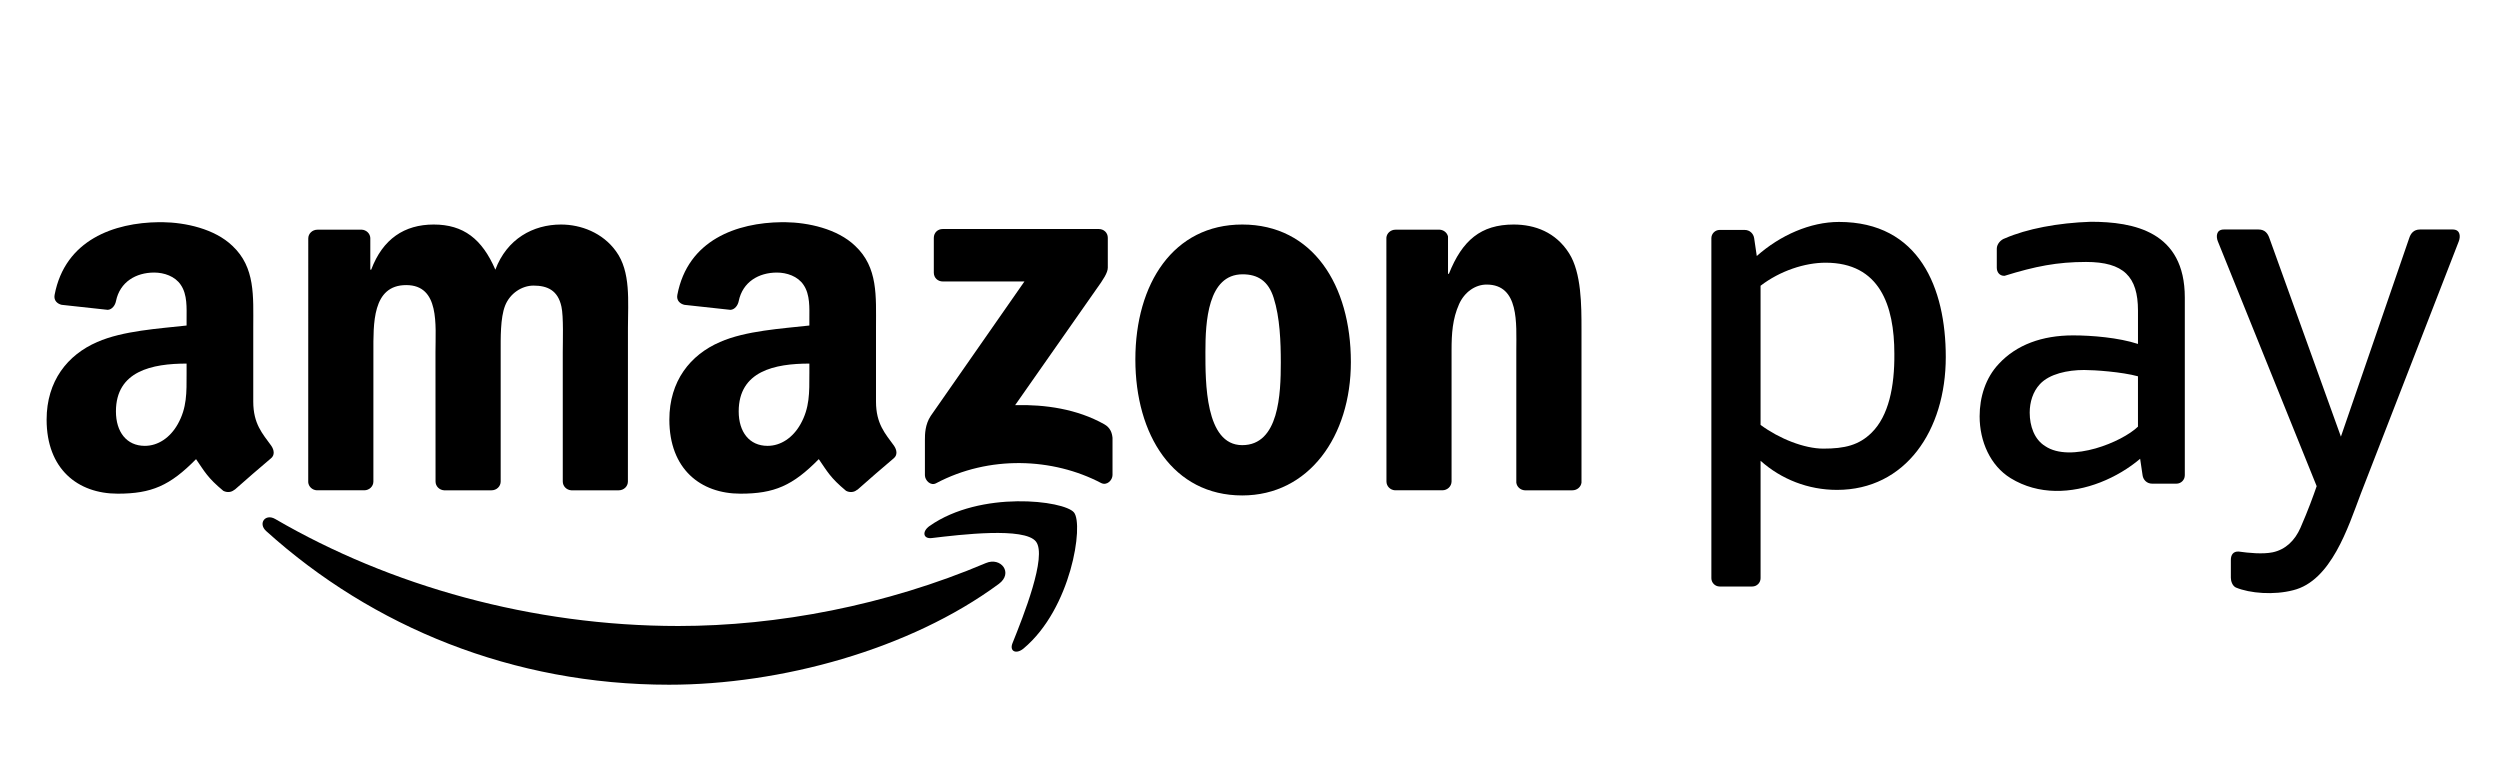
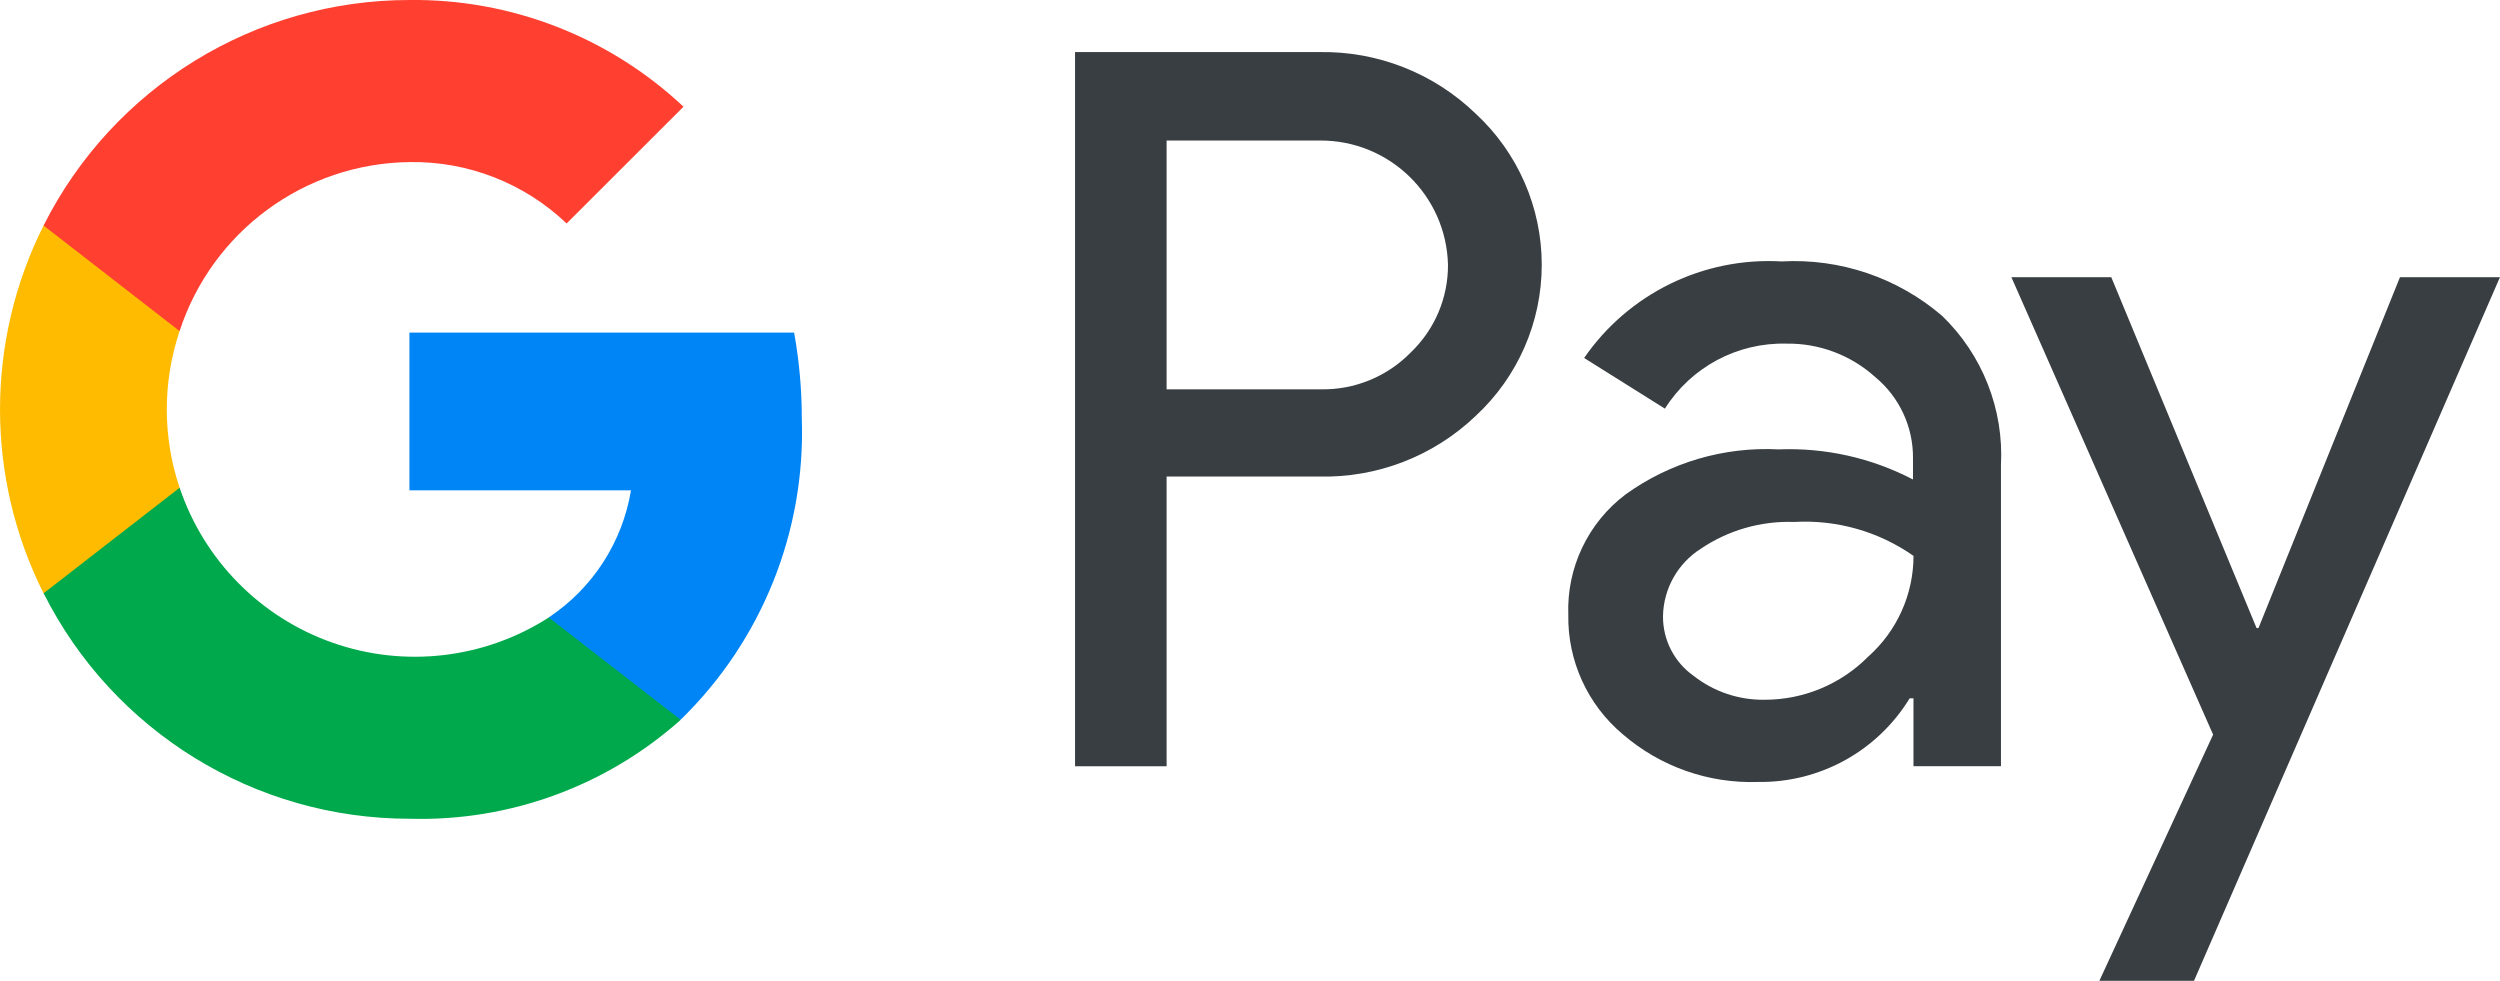
- <svg xmlns="http://www.w3.org/2000/svg" version="1.0" id="Layer_1" x="0px" y="0px" width="196.667px" height="59.667px" viewBox="-17.5 -27.667 196.667 59.667" enable-background="new -17.5 -27.667 196.667 59.667" xml:space="preserve">
-   <g>
-     <path fill-rule="evenodd" clip-rule="evenodd" d="M61.074,18.267c-7.016,5.178-17.186,7.931-25.944,7.931   c-12.274,0-23.327-4.537-31.692-12.089c-0.657-0.595-0.071-1.404,0.718-0.945c9.024,5.251,20.185,8.414,31.711,8.414   c7.775,0,16.323-1.613,24.188-4.95C61.241,16.125,62.235,17.409,61.074,18.267L61.074,18.267z" />
-     <path fill-rule="evenodd" clip-rule="evenodd" d="M63.994,14.934c-0.897-1.148-5.932-0.545-8.193-0.274   c-0.685,0.083-0.79-0.516-0.174-0.95c4.016-2.821,10.597-2.006,11.361-1.062c0.771,0.953-0.203,7.549-3.965,10.698   c-0.58,0.483-1.131,0.226-0.874-0.413C62.996,20.818,64.894,16.083,63.994,14.934L63.994,14.934z" />
-     <path fill-rule="evenodd" clip-rule="evenodd" d="M55.96-6.215v-2.741c0.003-0.418,0.317-0.695,0.696-0.694l12.282-0.001   c0.394,0,0.709,0.285,0.709,0.691v2.352c-0.004,0.395-0.336,0.908-0.925,1.725l-6.363,9.085c2.362-0.055,4.86,0.299,7.007,1.504   c0.483,0.272,0.612,0.675,0.652,1.07V9.7c0,0.403-0.442,0.869-0.905,0.626c-3.781-1.98-8.798-2.196-12.979,0.025   c-0.428,0.228-0.874-0.233-0.874-0.635v-2.78c0-0.445,0.009-1.205,0.457-1.884l7.372-10.576h-6.418   C56.278-5.524,55.963-5.804,55.96-6.215L55.96-6.215z" />
-     <path fill-rule="evenodd" clip-rule="evenodd" d="M11.153,10.903H7.416c-0.356-0.024-0.64-0.291-0.669-0.633L6.75-8.908   c0-0.384,0.323-0.69,0.722-0.69l3.48-0.002c0.364,0.019,0.656,0.295,0.679,0.645v2.503h0.07c0.907-2.421,2.616-3.552,4.918-3.552   c2.337,0,3.803,1.131,4.849,3.552c0.907-2.421,2.965-3.552,5.163-3.552c1.57,0,3.279,0.646,4.325,2.099   c1.186,1.615,0.942,3.955,0.942,6.015l-0.003,12.104c0,0.382-0.322,0.69-0.721,0.69h-3.732c-0.375-0.024-0.67-0.322-0.67-0.689   L26.771,0.046c0-0.806,0.07-2.824-0.105-3.591c-0.278-1.292-1.115-1.655-2.197-1.655c-0.907,0-1.849,0.604-2.233,1.574   c-0.383,0.969-0.349,2.583-0.349,3.673v10.167c0,0.382-0.322,0.69-0.72,0.69h-3.733c-0.375-0.024-0.671-0.322-0.671-0.689   L16.758,0.046c0-2.138,0.349-5.286-2.302-5.286c-2.687,0-2.582,3.065-2.582,5.286l-0.001,10.167   C11.874,10.595,11.551,10.903,11.153,10.903L11.153,10.903z" />
-     <path fill-rule="evenodd" clip-rule="evenodd" d="M80.256-6.088c-2.754,0-2.93,3.753-2.93,6.094c0,2.341-0.035,7.345,2.896,7.345   c2.896,0,3.035-4.036,3.035-6.498c0-1.613-0.07-3.551-0.56-5.085C82.28-5.564,81.442-6.088,80.256-6.088L80.256-6.088z    M80.223-10.004c5.546,0,8.546,4.764,8.546,10.818c0,5.85-3.313,10.494-8.546,10.494c-5.442,0-8.408-4.764-8.408-10.696   C71.814-5.362,74.815-10.004,80.223-10.004L80.223-10.004z" />
-     <path fill-rule="evenodd" clip-rule="evenodd" d="M95.962,10.903h-3.724c-0.374-0.024-0.67-0.322-0.67-0.689L91.562-8.972   c0.031-0.352,0.341-0.626,0.718-0.626l3.466-0.002c0.327,0.018,0.597,0.24,0.664,0.538v2.933h0.071   c1.047-2.625,2.511-3.875,5.092-3.875c1.675,0,3.314,0.605,4.361,2.261c0.977,1.533,0.977,4.116,0.977,5.973V10.3   c-0.042,0.34-0.347,0.604-0.717,0.604h-3.745c-0.347-0.022-0.625-0.277-0.666-0.604V-0.115c0-2.099,0.245-5.166-2.337-5.166   c-0.907,0-1.744,0.605-2.162,1.532c-0.524,1.172-0.594,2.341-0.594,3.634v10.328C96.683,10.595,96.36,10.903,95.962,10.903   L95.962,10.903z" />
-     <path fill-rule="evenodd" clip-rule="evenodd" d="M49.935,10.854c-0.246,0.223-0.604,0.238-0.881,0.088   c-1.241-1.032-1.464-1.508-2.143-2.49c-2.052,2.089-3.504,2.717-6.161,2.717c-3.146,0-5.594-1.942-5.594-5.825   c0-3.034,1.644-5.096,3.986-6.107c2.026-0.89,4.859-1.053,7.028-1.296v-0.484c0-0.892,0.068-1.942-0.456-2.71   c-0.455-0.688-1.328-0.972-2.098-0.972c-1.425,0-2.692,0.73-3.004,2.245c-0.065,0.336-0.311,0.669-0.649,0.688l-3.621-0.394   c-0.307-0.069-0.646-0.314-0.558-0.781c0.821-4.334,4.691-5.684,8.208-5.721h0.277c1.8,0.022,4.1,0.516,5.5,1.86   c1.817,1.699,1.643,3.964,1.643,6.432v5.821c0,1.753,0.728,2.521,1.411,3.464c0.238,0.341,0.292,0.745-0.013,0.994   c-0.764,0.64-2.12,1.818-2.865,2.482L49.935,10.854L49.935,10.854z M46.17,1.743c0,1.457,0.032,2.669-0.701,3.965   c-0.594,1.051-1.538,1.699-2.587,1.699c-1.434,0-2.271-1.093-2.271-2.711c0-3.183,2.854-3.761,5.56-3.761V1.743L46.17,1.743z" />
-     <path fill-rule="evenodd" clip-rule="evenodd" d="M0.946,10.854c-0.247,0.223-0.604,0.238-0.883,0.088   C-1.178,9.91-1.4,9.435-2.078,8.452c-2.052,2.089-3.504,2.717-6.162,2.717c-3.146,0-5.593-1.942-5.593-5.825   c0-3.034,1.643-5.096,3.985-6.107c2.027-0.89,4.859-1.053,7.026-1.296v-0.484c0-0.892,0.071-1.942-0.454-2.71   C-3.73-5.942-4.604-6.226-5.373-6.226c-1.425,0-2.693,0.73-3.003,2.245c-0.065,0.336-0.311,0.669-0.649,0.688l-3.622-0.394   c-0.307-0.069-0.646-0.314-0.558-0.781c0.821-4.334,4.69-5.684,8.208-5.721h0.277c1.8,0.022,4.1,0.516,5.5,1.86   C2.597-6.63,2.423-4.364,2.423-1.896v5.821c0,1.753,0.728,2.521,1.41,3.464c0.238,0.341,0.292,0.745-0.011,0.994   c-0.764,0.64-2.121,1.818-2.867,2.482L0.946,10.854L0.946,10.854z M-2.822,1.743c0,1.457,0.036,2.669-0.699,3.965   c-0.594,1.051-1.538,1.699-2.587,1.699c-1.433,0-2.272-1.093-2.272-2.711c0-3.183,2.855-3.761,5.558-3.761V1.743L-2.822,1.743z" />
-     <path fill-rule="evenodd" clip-rule="evenodd" d="M157.994,17.784c0-0.486,0-0.923,0-1.409c0-0.402,0.197-0.678,0.616-0.653   c0.781,0.111,1.886,0.22,2.669,0.06c1.024-0.213,1.758-0.939,2.193-1.933c0.612-1.401,1.018-2.529,1.273-3.271l-7.774-19.259   c-0.132-0.326-0.17-0.933,0.482-0.933h2.717c0.52,0,0.729,0.33,0.846,0.651l5.636,15.645l5.382-15.645   c0.11-0.319,0.329-0.651,0.844-0.651h2.563c0.648,0,0.612,0.605,0.483,0.933l-7.711,19.86c-0.999,2.645-2.329,6.855-5.322,7.586   c-1.502,0.393-3.395,0.25-4.507-0.216C158.103,18.409,157.994,18.032,157.994,17.784L157.994,17.784z" />
-     <path fill-rule="evenodd" clip-rule="evenodd" d="M154.37,9.729c0,0.358-0.295,0.652-0.654,0.652H151.8   c-0.414,0-0.698-0.299-0.749-0.652l-0.193-1.305c-0.881,0.746-1.962,1.4-3.135,1.857c-2.253,0.876-4.852,1.021-7.054-0.332   c-1.593-0.978-2.438-2.89-2.438-4.86c0-1.525,0.471-3.037,1.512-4.136c1.392-1.5,3.406-2.236,5.841-2.236   c1.47,0,3.572,0.173,5.104,0.673v-2.625c0-2.669-1.123-3.825-4.087-3.825c-2.266,0-3.997,0.342-6.408,1.091   c-0.387,0.014-0.612-0.28-0.612-0.639v-1.496c0-0.36,0.308-0.707,0.639-0.813c1.722-0.75,4.161-1.217,6.754-1.304   c3.381,0,7.398,0.762,7.398,5.961V9.729L154.37,9.729z M150.687,5.896V1.935c-1.286-0.35-3.415-0.496-4.238-0.496   c-1.303,0-2.727,0.307-3.471,1.108c-0.557,0.587-0.808,1.431-0.808,2.246c0,1.054,0.364,2.11,1.216,2.634   c0.99,0.671,2.524,0.59,3.968,0.181C148.738,7.213,150.039,6.518,150.687,5.896L150.687,5.896z" />
-     <path fill-rule="evenodd" clip-rule="evenodd" d="M126.112-7.001c4.251,0,5.411,3.343,5.411,7.172   c0.022,2.582-0.451,4.882-1.788,6.2c-1,0.987-2.118,1.254-3.799,1.254c-1.497,0-3.466-0.78-4.938-1.866V-5.188   C122.53-6.364,124.484-7.001,126.112-7.001L126.112-7.001z M120.347,18.471h-2.567c-0.358,0-0.652-0.293-0.652-0.651   c0-8.917,0-17.832,0-26.748c0-0.358,0.294-0.651,0.652-0.651h1.965c0.413,0,0.696,0.298,0.749,0.651l0.206,1.401   c1.84-1.634,4.209-2.681,6.467-2.681c6.322,0,8.401,5.209,8.401,10.625c0,5.795-3.18,10.454-8.559,10.454   c-2.265,0-4.382-0.836-6.01-2.289v9.237C120.999,18.178,120.705,18.471,120.347,18.471L120.347,18.471z" />
+ <svg xmlns="http://www.w3.org/2000/svg" width="47.231" height="18.531" viewBox="0 0 47.231 18.531">
+   <g transform="translate(0 -155.558)">
+     <g transform="translate(20.31 156.542)">
+       <path d="M221.9,174.257v5.464H220.17V166.229h4.6a4.146,4.146,0,0,1,2.971,1.165,3.89,3.89,0,0,1,0,5.707,4.139,4.139,0,0,1-2.971,1.147H221.9Zm0-6.367V172.6h2.9a2.314,2.314,0,0,0,1.716-.7,2.274,2.274,0,0,0,.7-1.653A2.406,2.406,0,0,0,224.8,167.9h-2.9Z" transform="translate(-220.17 -166.229)" fill="#383e41" />
+       <path d="M325.227,209.108a4.29,4.29,0,0,1,3.034,1.029,3.653,3.653,0,0,1,1.111,2.818v5.689h-1.653v-1.282h-.072a3.3,3.3,0,0,1-2.863,1.58,3.717,3.717,0,0,1-2.556-.9,2.884,2.884,0,0,1-1.03-2.258,2.727,2.727,0,0,1,1.084-2.276,4.547,4.547,0,0,1,2.89-.849,5.052,5.052,0,0,1,2.538.569v-.4a1.967,1.967,0,0,0-.713-1.535,2.448,2.448,0,0,0-1.68-.632,2.635,2.635,0,0,0-2.294,1.228l-1.526-.957A4.235,4.235,0,0,1,325.227,209.108Zm-2.24,6.7a1.367,1.367,0,0,0,.578,1.129,2.123,2.123,0,0,0,1.346.452,2.75,2.75,0,0,0,1.951-.813,2.55,2.55,0,0,0,.858-1.905,3.572,3.572,0,0,0-2.258-.641,2.963,2.963,0,0,0-1.761.506A1.542,1.542,0,0,0,322.987,215.809Z" transform="translate(-311.879 -205.153)" fill="#383e41" />
+       <path d="M421.178,212.338l-5.78,13.293h-1.788l2.149-4.651-3.811-8.642h1.887l2.745,6.629h.036l2.673-6.629Z" transform="translate(-394.258 -208.085)" fill="#383e41" />
+     </g>
+     <path d="M91.117,223.684H83.849v2.98h4.186a3.585,3.585,0,0,1-1.553,2.4h0l-.075,1.781,2.567.151h0a7.574,7.574,0,0,0,2.288-5.688A9.136,9.136,0,0,0,91.117,223.684Z" transform="translate(-76.114 -61.842)" fill="#0085f7" />
+     <path d="M18.468,254.563h0a4.688,4.688,0,0,1-6.974-2.452h0l-2.143-.339-.427,2.333a7.737,7.737,0,0,0,6.914,4.26,7.379,7.379,0,0,0,5.122-1.869h0Z" transform="translate(-8.1 -87.339)" fill="#00a94b" />
+     <path d="M3.151,205.219a4.664,4.664,0,0,1,.242-1.48l-.669-1.994H.823a7.747,7.747,0,0,0,0,6.948h0l2.57-1.994h0A4.663,4.663,0,0,1,3.151,205.219Z" transform="translate(0 -41.926)" fill="#fb0" />
+     <path d="M15.832,155.558a7.738,7.738,0,0,0-6.914,4.261l2.57,1.994a4.628,4.628,0,0,1,4.344-3.193,4.2,4.2,0,0,1,2.968,1.16l2.208-2.206A7.432,7.432,0,0,0,15.832,155.558Z" transform="translate(-8.095)" fill="#ff4031" />
  </g>
</svg>
